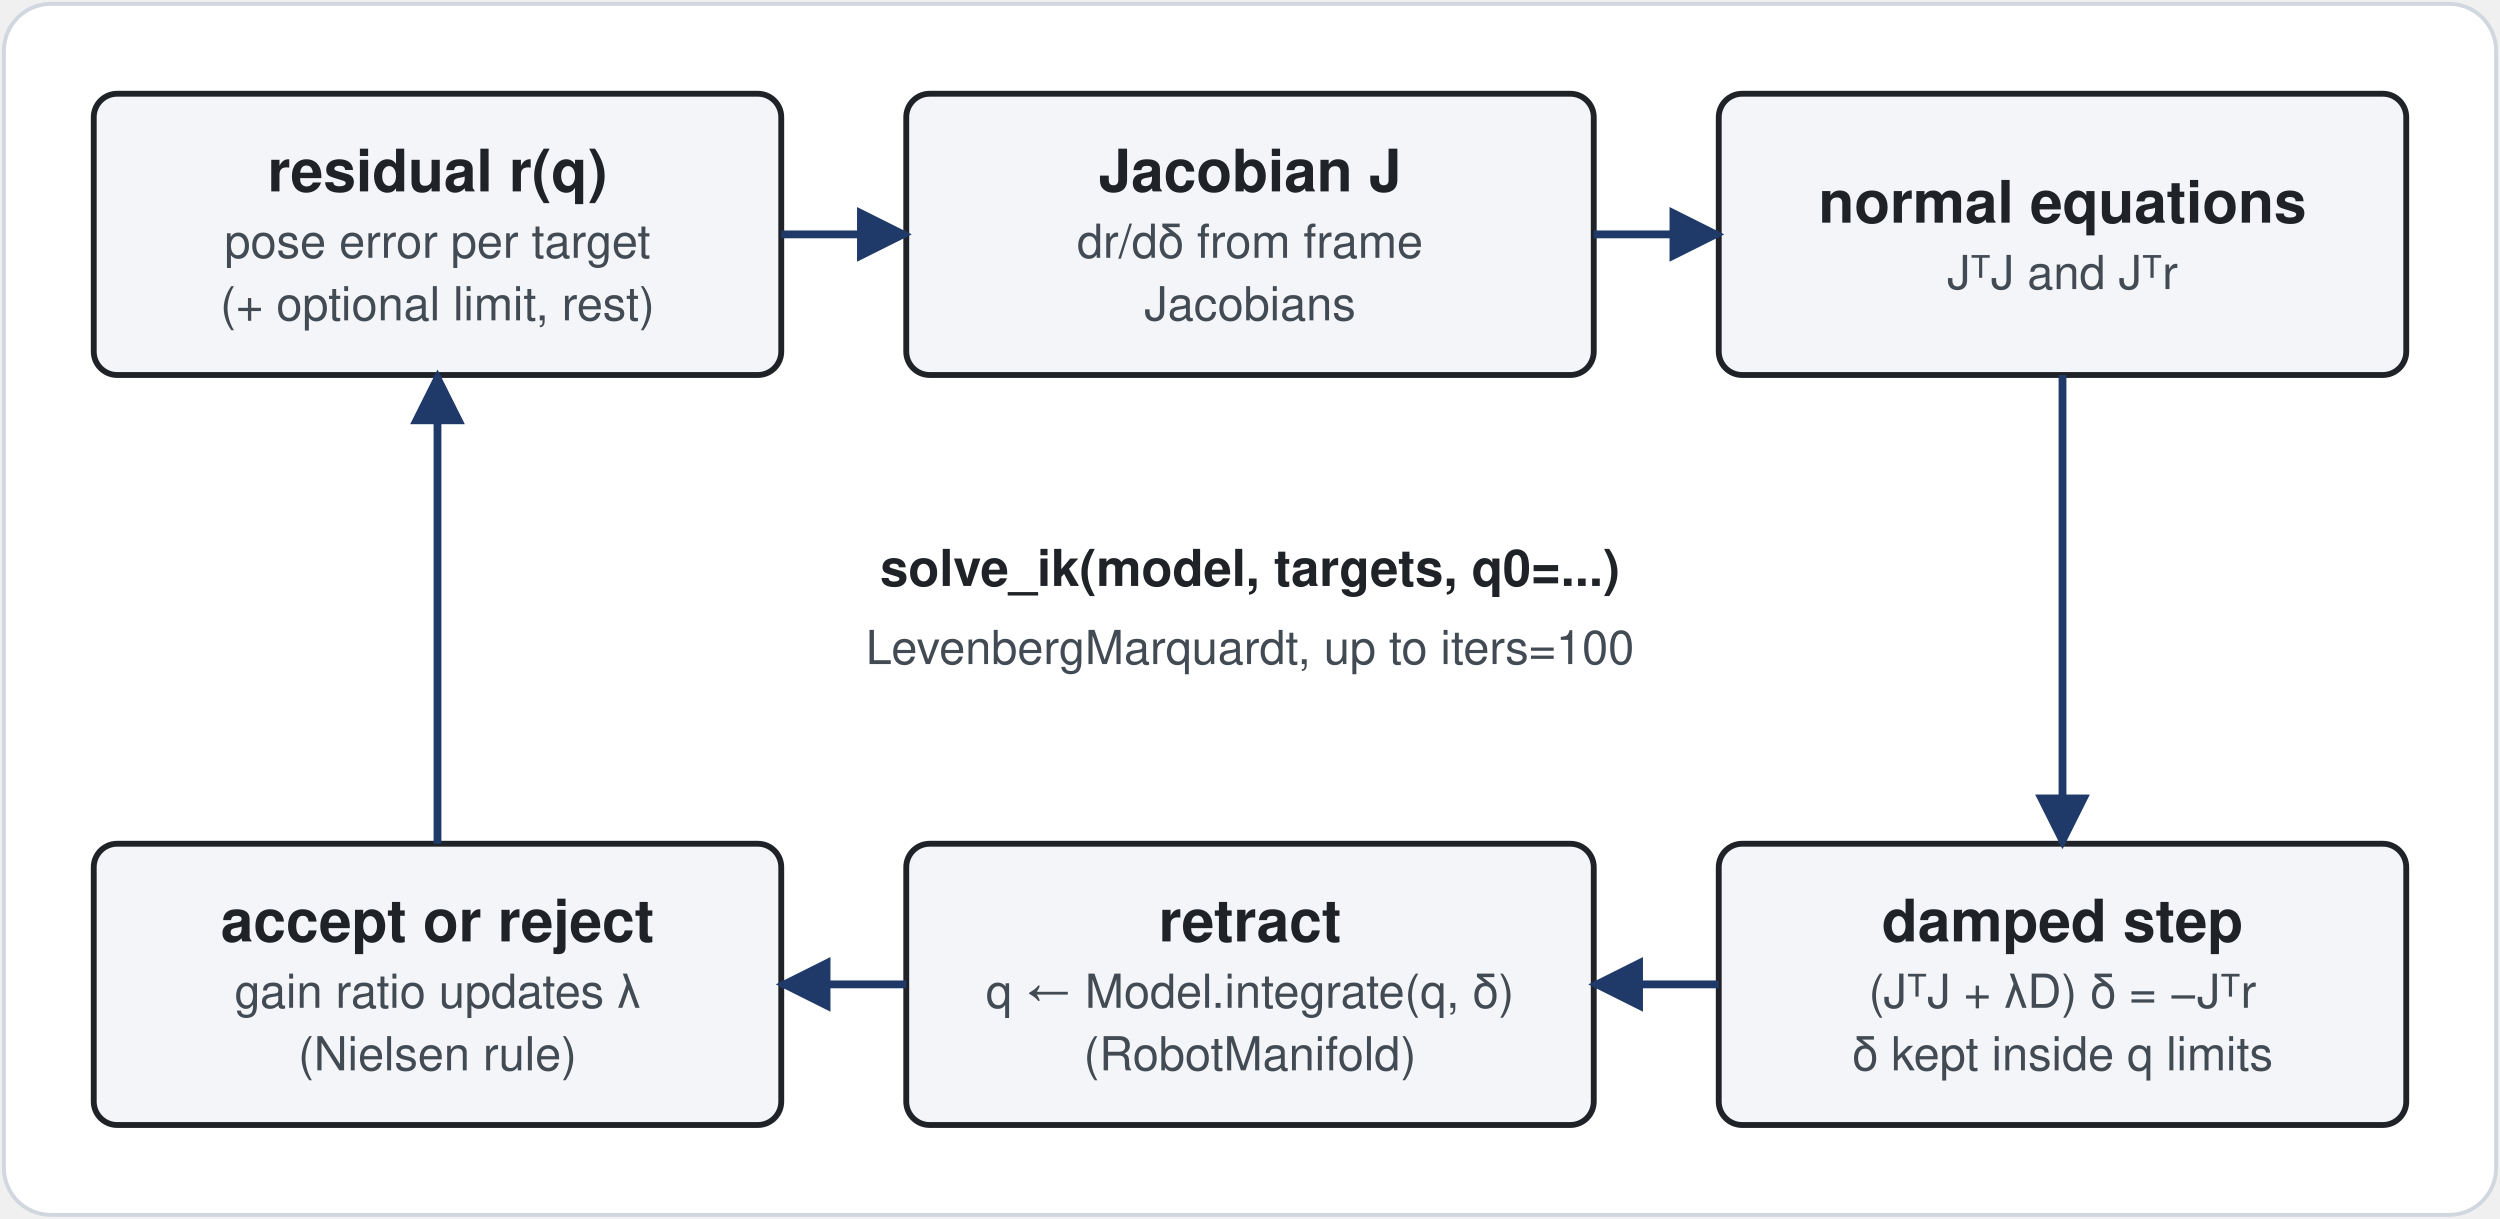
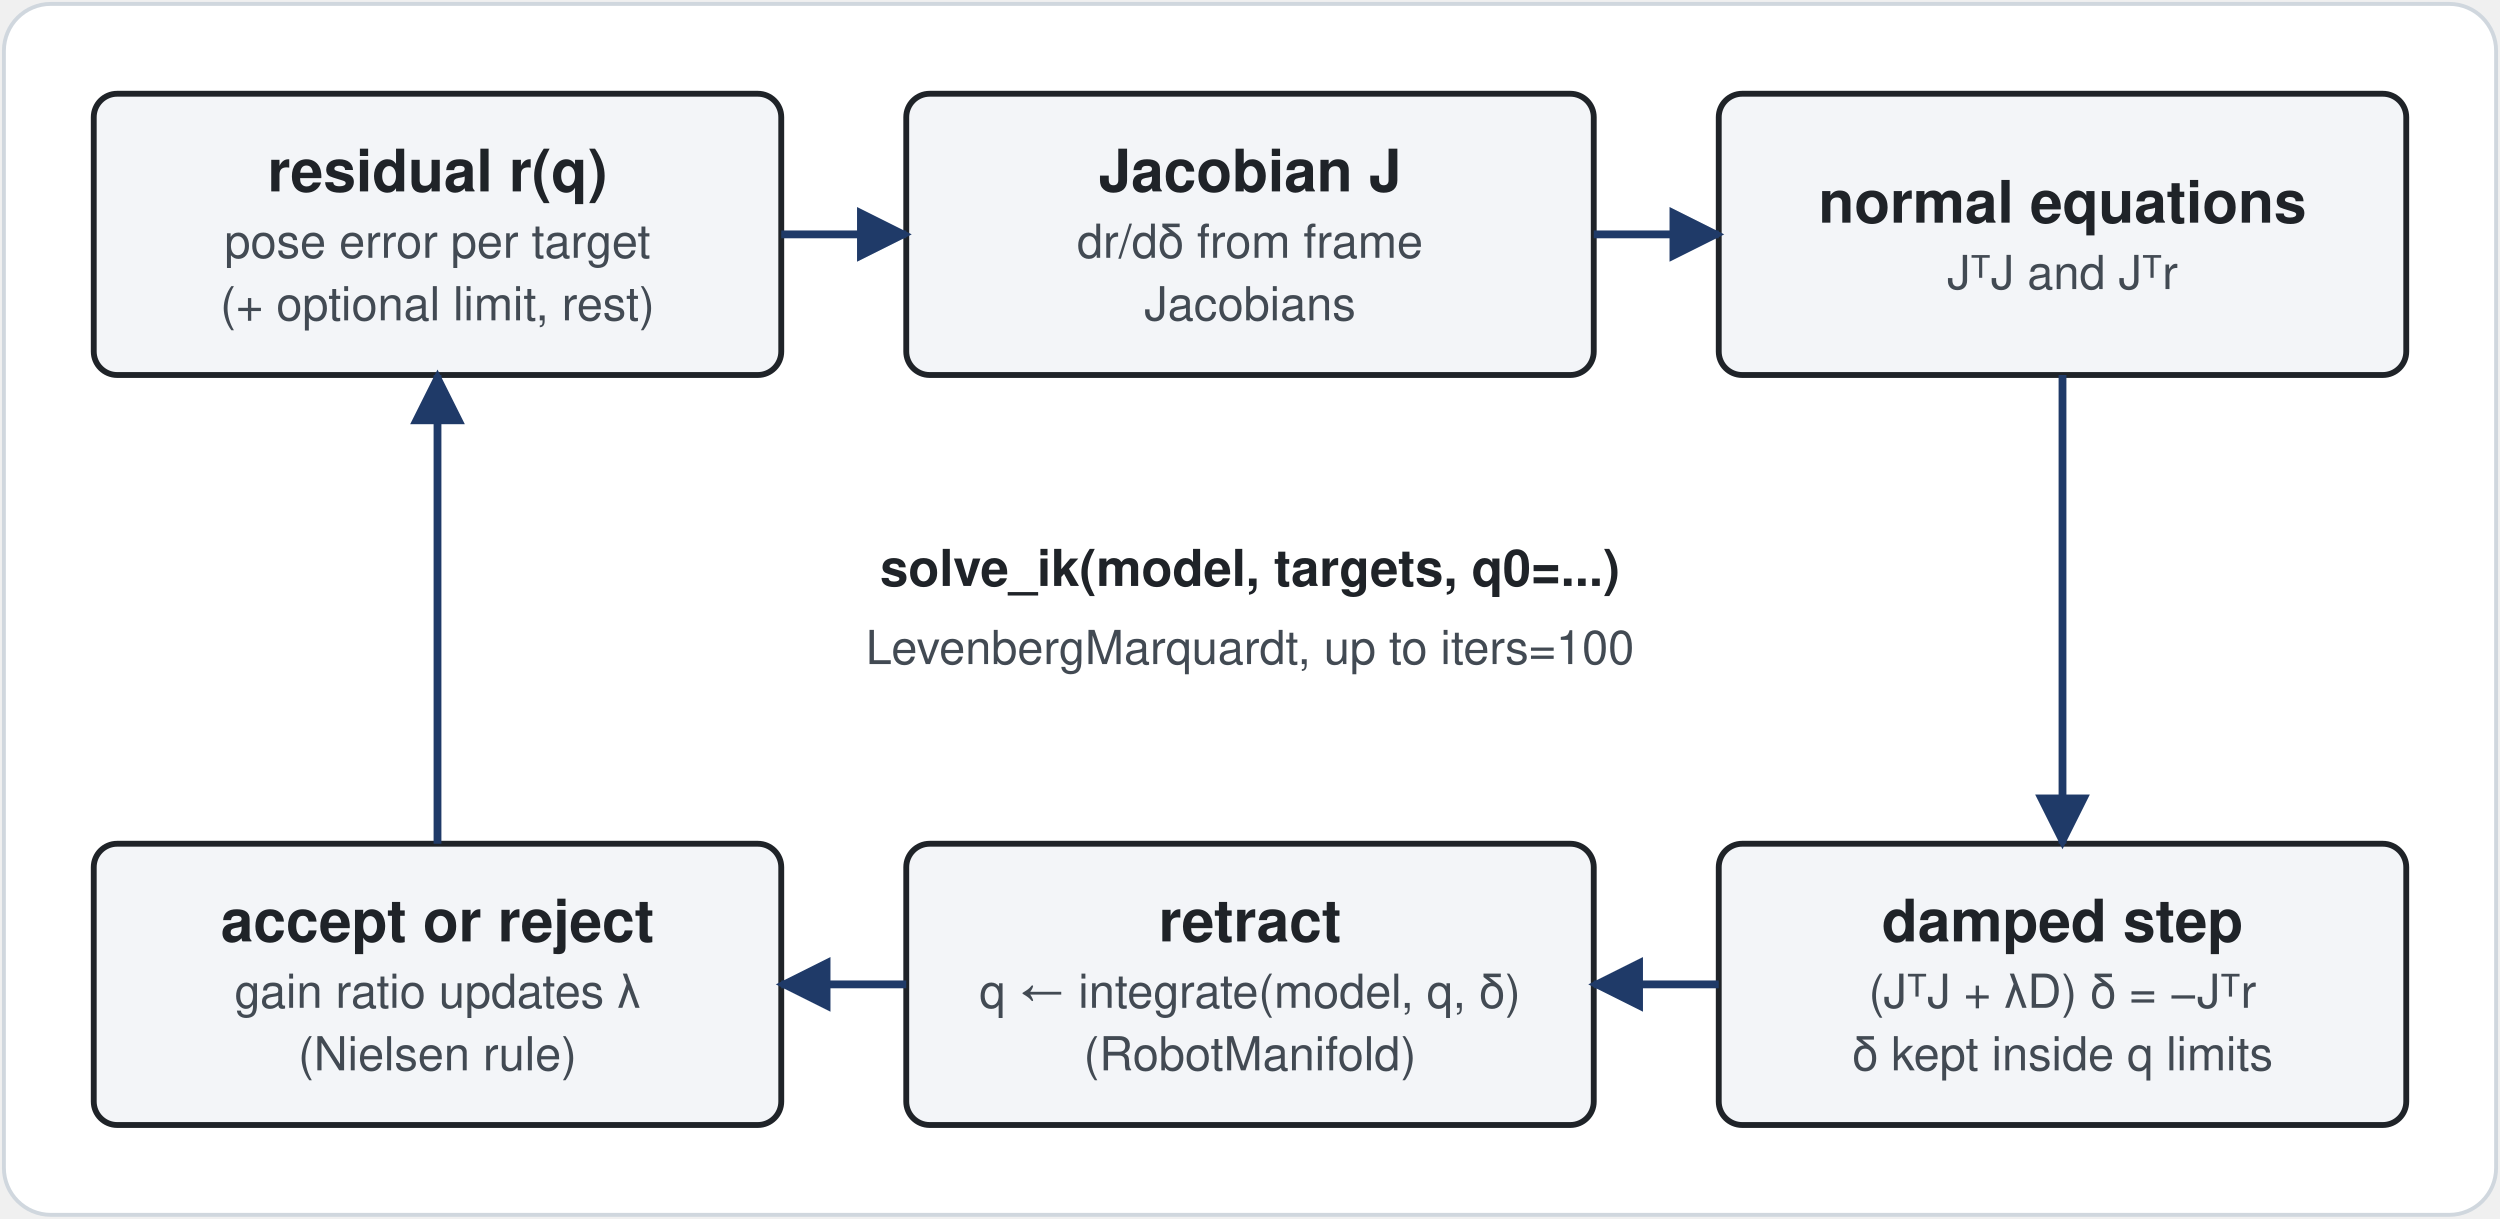
<svg xmlns="http://www.w3.org/2000/svg" viewBox="0 0 640 312" width="640" height="312" font-family="Helvetica, Arial, sans-serif">
  <defs>
    <marker id="ag" viewBox="0 0 10 10" refX="9" refY="5" markerWidth="7" markerHeight="7" orient="auto">
      <path d="M0,0 L10,5 L0,10 z" fill="#1f2328" />
    </marker>
    <marker id="an" viewBox="0 0 10 10" refX="9" refY="5" markerWidth="7" markerHeight="7" orient="auto">
      <path d="M0,0 L10,5 L0,10 z" fill="#1f3a68" />
    </marker>
  </defs>
  <rect x="1" y="1" width="638" height="310" rx="12" fill="#ffffff" stroke="#d0d7de" stroke-width="1" />
  <rect x="24" y="24" width="176" height="72" rx="6" fill="#f3f5f8" stroke="#1f2328" stroke-width="1.5" />
  <text x="112.0" y="49.0" font-size="15" fill="#1f2328" text-anchor="middle" font-weight="bold">residual r(q)</text>
  <text x="112.0" y="66.0" font-size="12" fill="#424a53" text-anchor="middle" font-weight="normal">pose error per target</text>
  <text x="112.0" y="82.0" font-size="12" fill="#424a53" text-anchor="middle" font-weight="normal">(+ optional limit, rest)</text>
  <rect x="232" y="24" width="176" height="72" rx="6" fill="#f3f5f8" stroke="#1f2328" stroke-width="1.5" />
  <text x="320.0" y="49.0" font-size="15" fill="#1f2328" text-anchor="middle" font-weight="bold">Jacobian J</text>
  <text x="320.0" y="66.0" font-size="12" fill="#424a53" text-anchor="middle" font-weight="normal">dr/dδ from frame</text>
  <text x="320.0" y="82.0" font-size="12" fill="#424a53" text-anchor="middle" font-weight="normal">Jacobians</text>
  <rect x="440" y="24" width="176" height="72" rx="6" fill="#f3f5f8" stroke="#1f2328" stroke-width="1.5" />
  <text x="528.0" y="57.0" font-size="15" fill="#1f2328" text-anchor="middle" font-weight="bold">normal equations</text>
  <text x="528.0" y="74.0" font-size="12" fill="#424a53" text-anchor="middle" font-weight="normal">JᵀJ and Jᵀr</text>
  <rect x="440" y="216" width="176" height="72" rx="6" fill="#f3f5f8" stroke="#1f2328" stroke-width="1.5" />
  <text x="528.0" y="241.0" font-size="15" fill="#1f2328" text-anchor="middle" font-weight="bold">damped step</text>
  <text x="528.0" y="258.0" font-size="12" fill="#424a53" text-anchor="middle" font-weight="normal">(JᵀJ + λD) δ = −Jᵀr</text>
  <text x="528.0" y="274.0" font-size="12" fill="#424a53" text-anchor="middle" font-weight="normal">δ kept inside q limits</text>
  <rect x="232" y="216" width="176" height="72" rx="6" fill="#f3f5f8" stroke="#1f2328" stroke-width="1.5" />
  <text x="320.0" y="241.0" font-size="15" fill="#1f2328" text-anchor="middle" font-weight="bold">retract</text>
-   <text x="320.0" y="258.0" font-size="12" fill="#424a53" text-anchor="middle" font-weight="normal">q ← Model.integrate(q, δ)</text>
+   <text x="320.0" y="258.0" font-size="12" fill="#424a53" text-anchor="middle" font-weight="normal">q ← integrate(model, q, δ)</text>
  <text x="320.0" y="274.0" font-size="12" fill="#424a53" text-anchor="middle" font-weight="normal">(RobotManifold)</text>
  <rect x="24" y="216" width="176" height="72" rx="6" fill="#f3f5f8" stroke="#1f2328" stroke-width="1.5" />
  <text x="112.0" y="241.0" font-size="15" fill="#1f2328" text-anchor="middle" font-weight="bold">accept or reject</text>
  <text x="112.0" y="258.0" font-size="12" fill="#424a53" text-anchor="middle" font-weight="normal">gain ratio updates λ</text>
  <text x="112.0" y="274.0" font-size="12" fill="#424a53" text-anchor="middle" font-weight="normal">(Nielsen rule)</text>
  <polyline points="200,60 232,60" fill="none" stroke="#1f3a68" stroke-width="2" marker-end="url(#an)" />
  <polyline points="408,60 440,60" fill="none" stroke="#1f3a68" stroke-width="2" marker-end="url(#an)" />
  <polyline points="528,96 528,216" fill="none" stroke="#1f3a68" stroke-width="2" marker-end="url(#an)" />
  <polyline points="440,252 408,252" fill="none" stroke="#1f3a68" stroke-width="2" marker-end="url(#an)" />
  <polyline points="232,252 200,252" fill="none" stroke="#1f3a68" stroke-width="2" marker-end="url(#an)" />
  <polyline points="112,216 112,96" fill="none" stroke="#1f3a68" stroke-width="2" marker-end="url(#an)" />
  <text x="320" y="150" font-size="13" fill="#1f2328" text-anchor="middle" font-weight="bold">solve_ik(model, targets, q0=...)</text>
  <text x="320" y="170" font-size="12" fill="#424a53" text-anchor="middle" font-weight="normal">LevenbergMarquardt, up to iters=100</text>
</svg>
